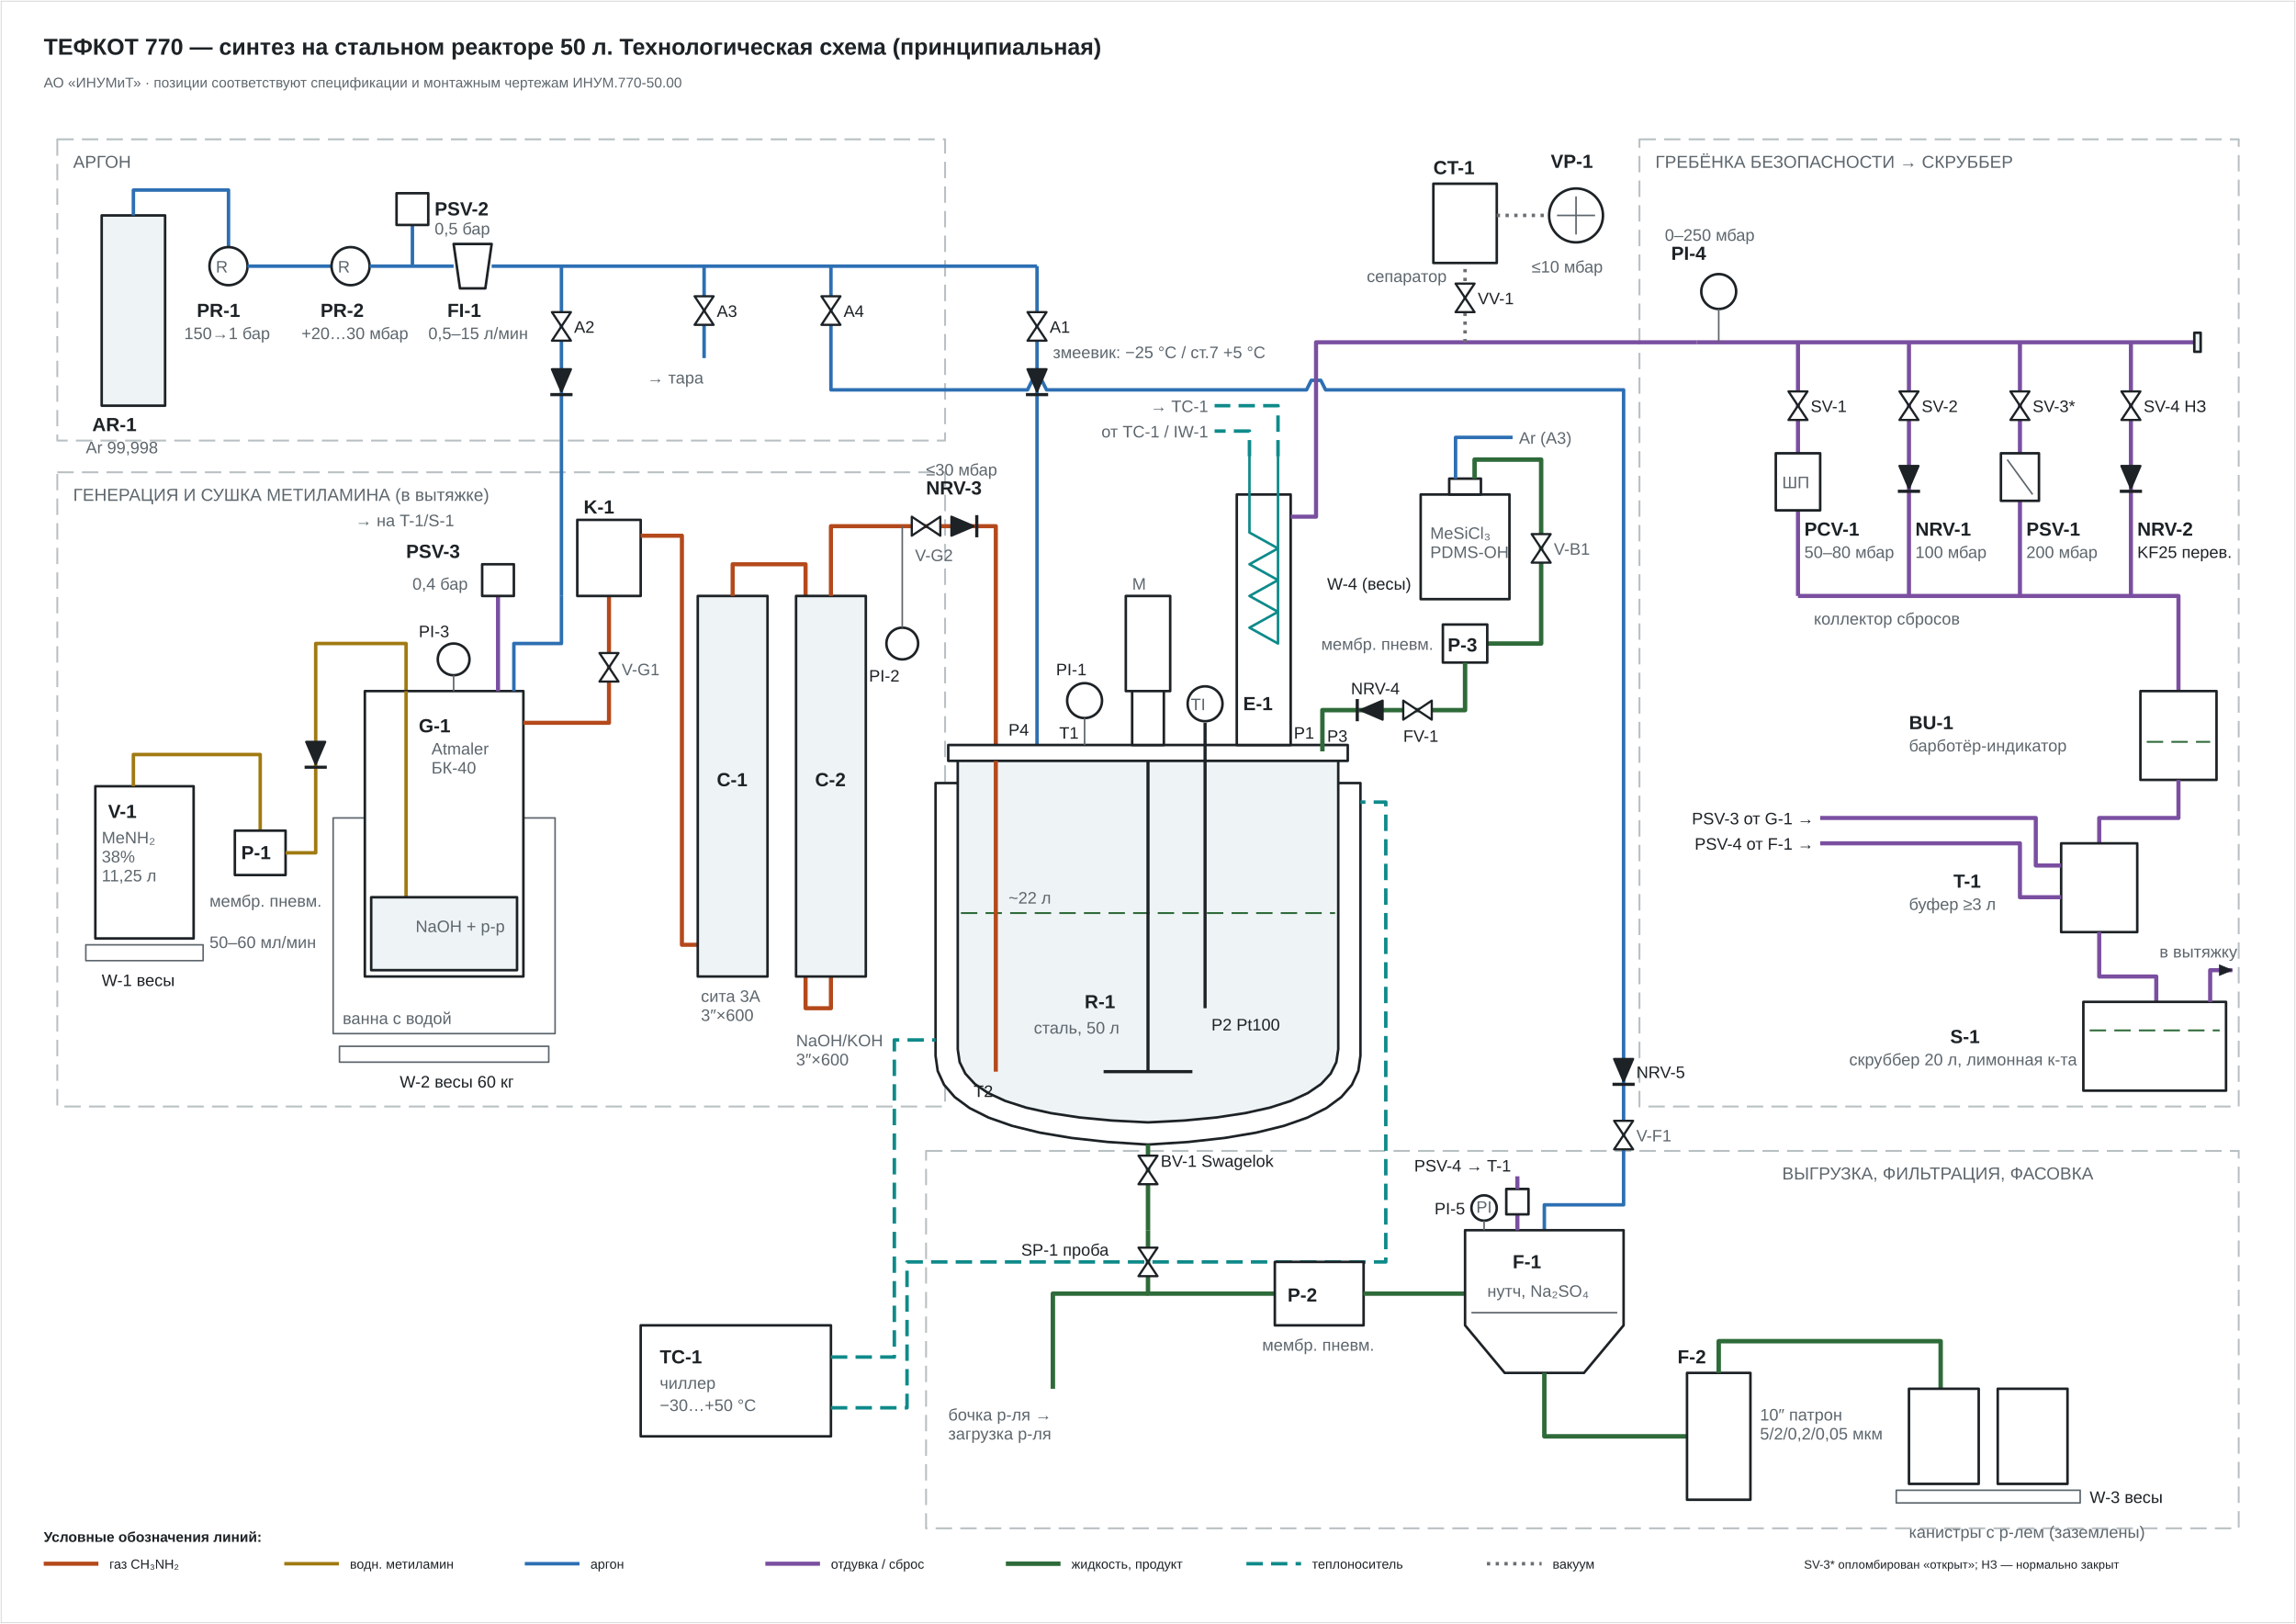
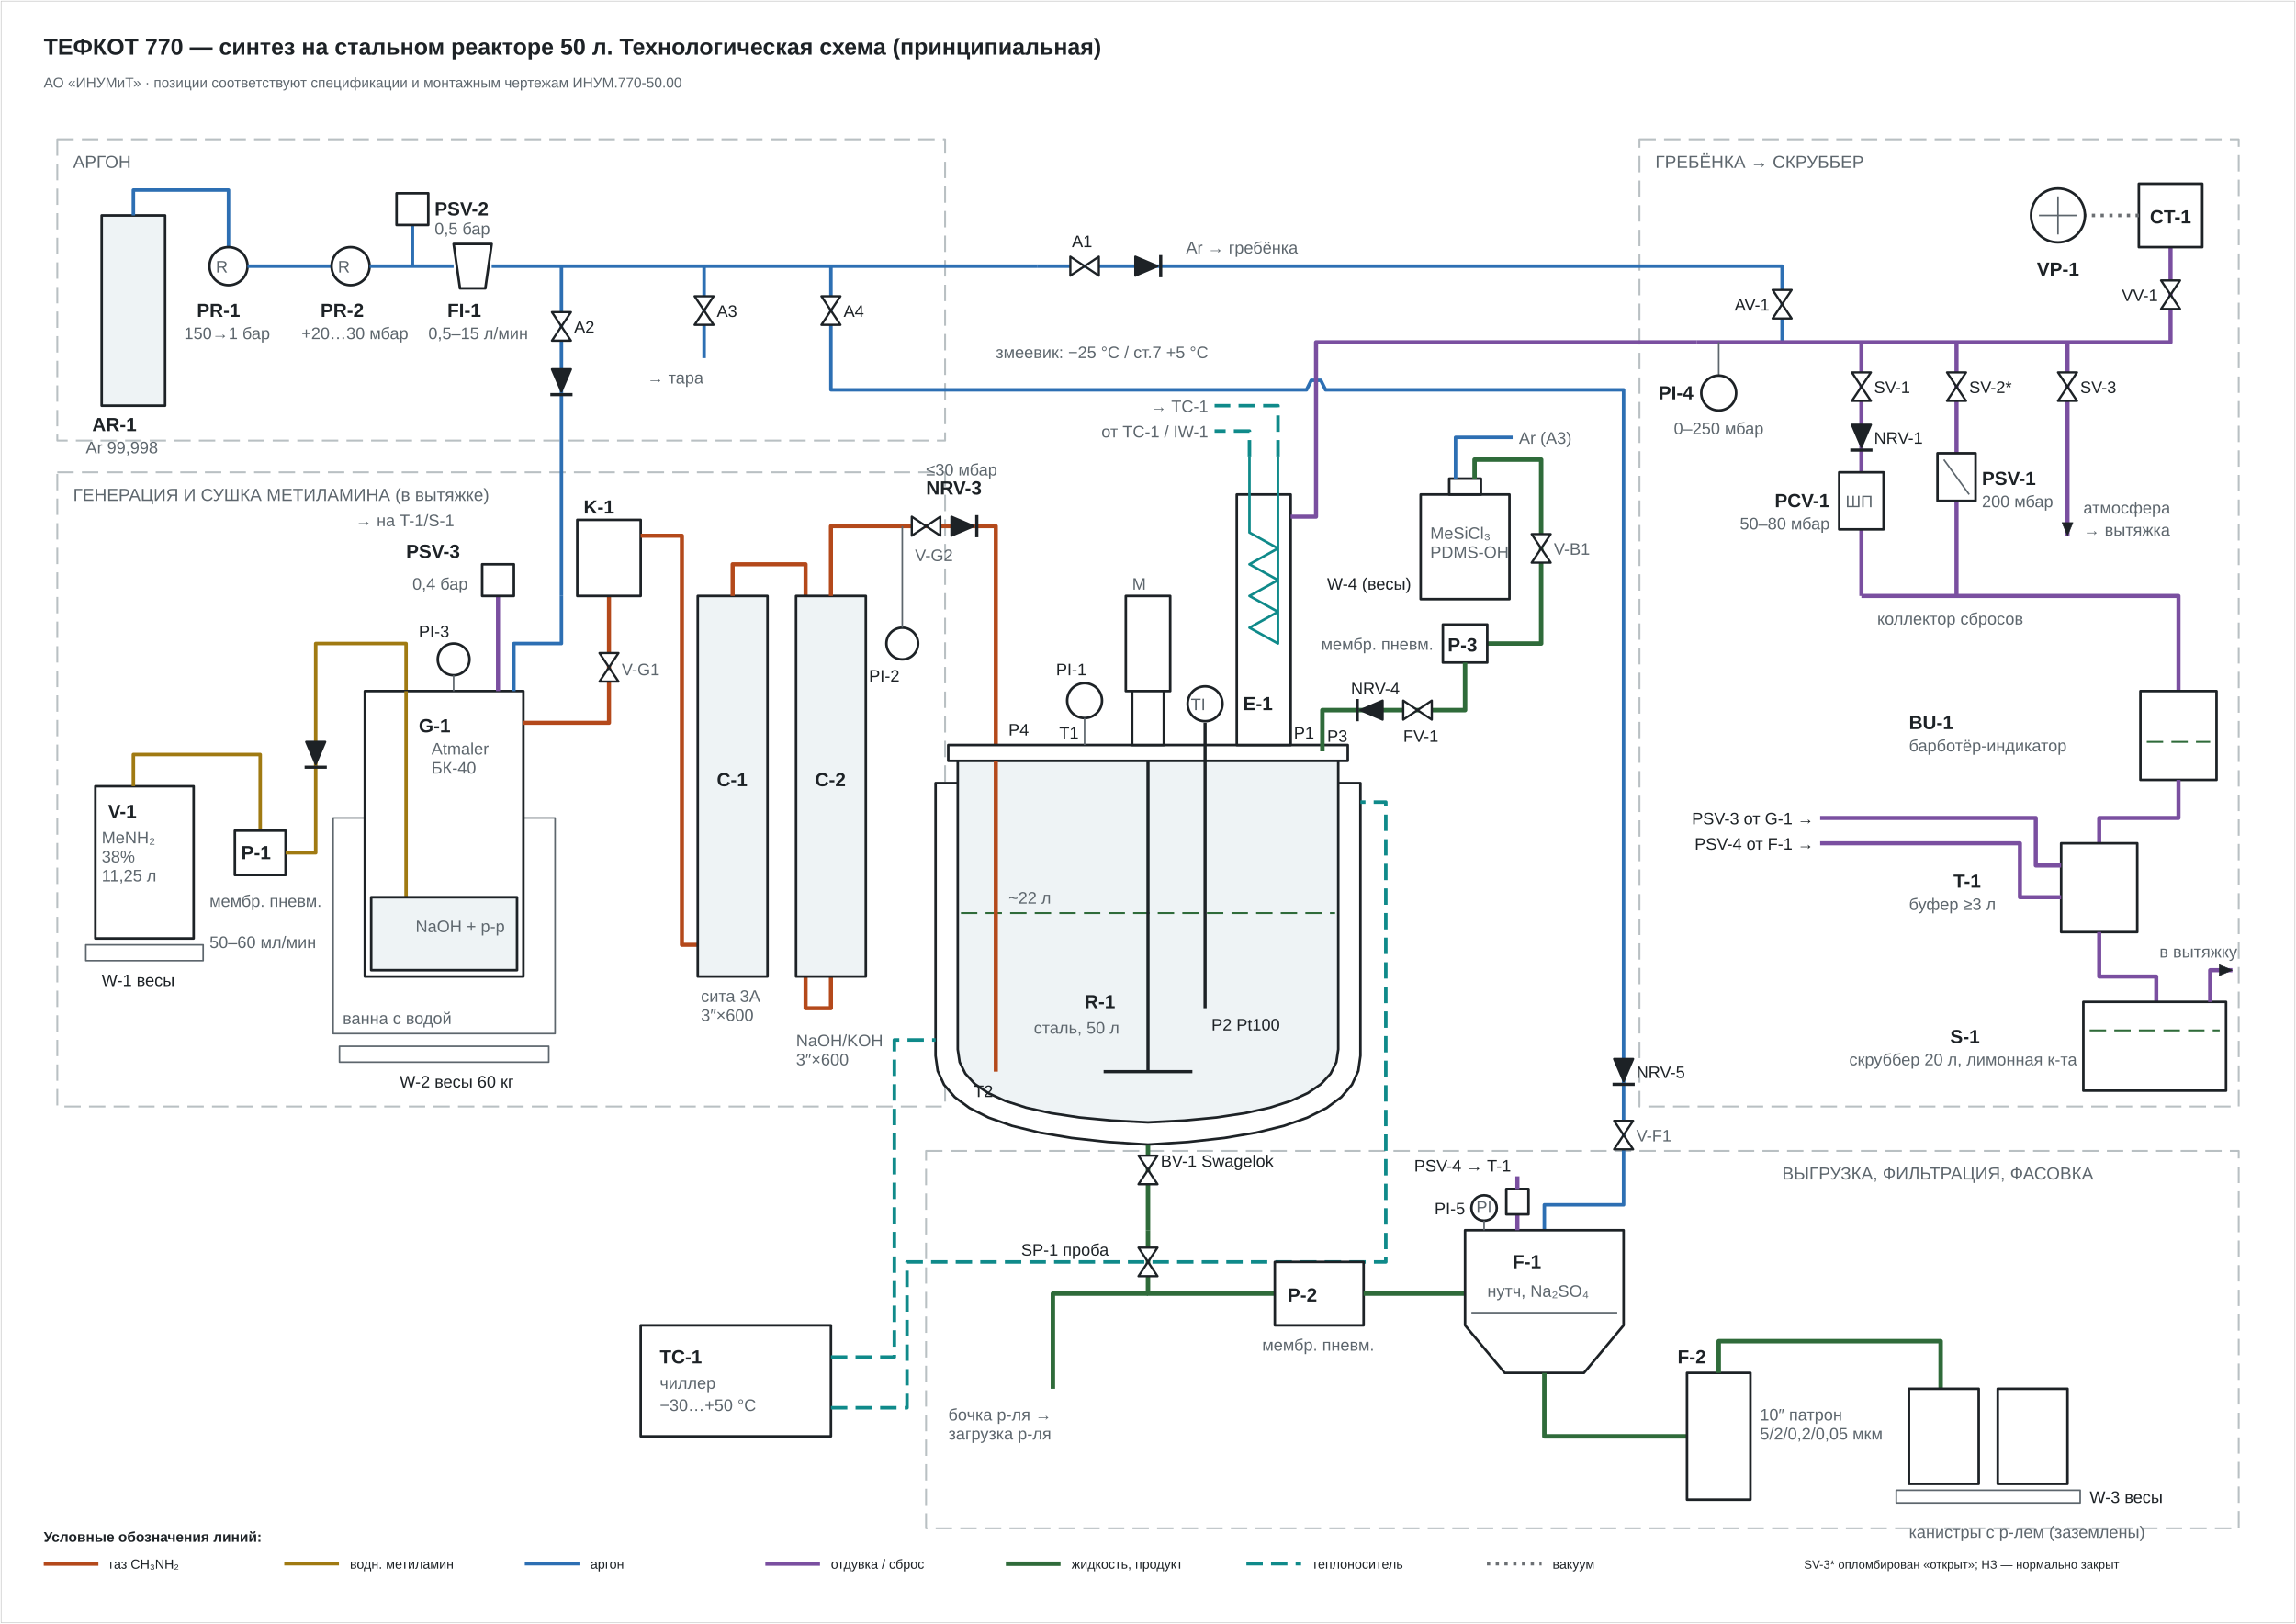
<svg xmlns="http://www.w3.org/2000/svg" viewBox="0 0 420.0 297.0" width="420.0mm" height="297.0mm" font-family="Arial, 'Liberation Sans', sans-serif">
  <rect width="100%" height="100%" fill="#fff" />
  <path d="M0.20,0.20 L419.80,0.20 L419.80,296.80 L0.20,296.80 Z" fill="none" stroke="#bbbbbb" stroke-width="0.1" stroke-linejoin="round" />
  <text x="8.00" y="10.00" font-size="4.2" text-anchor="start" fill="#1d2226" font-weight="bold">ТЕФКОТ 770 — синтез на стальном реакторе 50 л. Технологическая схема (принципиальная)</text>
  <text x="8.00" y="16.00" font-size="2.6" text-anchor="start" fill="#5d666d">АО «ИНУМиТ» · позиции соответствуют спецификации и монтажным чертежам ИНУМ.770-50.00</text>
  <path d="M10.48,25.48 L172.88,25.48 L172.88,80.58 L10.48,80.58 Z" fill="none" stroke="#b9c0c3" stroke-width="0.348" stroke-dasharray="3 1.5" stroke-linejoin="round" />
  <text x="13.38" y="30.70" font-size="3.19" text-anchor="start" fill="#5d666d">АРГОН</text>
  <path d="M10.48,86.38 L172.88,86.38 L172.88,202.38 L10.48,202.38 Z" fill="none" stroke="#b9c0c3" stroke-width="0.348" stroke-dasharray="3 1.5" stroke-linejoin="round" />
  <text x="13.38" y="91.60" font-size="3.19" text-anchor="start" fill="#5d666d">ГЕНЕРАЦИЯ И СУШКА МЕТИЛАМИНА (в вытяжке)</text>
  <path d="M299.90,25.48 L409.52,25.48 L409.52,202.38 L299.90,202.38 Z" fill="none" stroke="#b9c0c3" stroke-width="0.348" stroke-dasharray="3 1.5" stroke-linejoin="round" />
-   <text x="302.80" y="30.70" font-size="3.19" text-anchor="start" fill="#5d666d">ГРЕБЁНКА БЕЗОПАСНОСТИ → СКРУББЕР</text>
+   <text x="302.80" y="30.70" font-size="3.19" text-anchor="start" fill="#5d666d">ГРЕБЁНКА → СКРУББЕР</text>
  <path d="M169.40,210.50 L409.52,210.50 L409.52,279.52 L169.40,279.52 Z" fill="none" stroke="#b9c0c3" stroke-width="0.348" stroke-dasharray="3 1.5" stroke-linejoin="round" />
  <text x="326.00" y="215.72" font-size="3.19" text-anchor="start" fill="#5d666d">ВЫГРУЗКА, ФИЛЬТРАЦИЯ, ФАСОВКА</text>
  <path d="M18.60,39.40 L30.20,39.40 L30.20,74.20 L18.60,74.20 Z" fill="#eef3f5" stroke="#1d2226" stroke-width="0.464" stroke-linejoin="round" />
  <text x="16.86" y="78.84" font-size="3.48" text-anchor="start" fill="#1d2226" font-weight="bold">AR-1</text>
  <text x="15.70" y="82.90" font-size="3.045" text-anchor="start" fill="#5d666d">Ar 99,998</text>
  <path d="M24.40,39.40 L24.40,34.76 L41.80,34.76 L41.80,45.20" fill="none" stroke="#2d6fb3" stroke-width="0.638" stroke-linejoin="round" />
  <circle cx="41.80" cy="48.68" r="3.48" fill="#ffffff" stroke="#1d2226" stroke-width="0.464" />
  <text x="39.48" y="49.84" font-size="3.045" text-anchor="start" fill="#5d666d">R</text>
  <text x="36.00" y="57.96" font-size="3.48" text-anchor="start" fill="#1d2226" font-weight="bold">PR-1</text>
  <text x="33.68" y="62.02" font-size="3.045" text-anchor="start" fill="#5d666d">150→1 бар</text>
  <path d="M45.28,48.68 L60.65,48.68" fill="none" stroke="#2d6fb3" stroke-width="0.638" stroke-linejoin="round" />
  <circle cx="64.13" cy="48.68" r="3.48" fill="#ffffff" stroke="#1d2226" stroke-width="0.464" />
  <text x="61.81" y="49.84" font-size="3.045" text-anchor="start" fill="#5d666d">R</text>
  <text x="58.62" y="57.96" font-size="3.48" text-anchor="start" fill="#1d2226" font-weight="bold">PR-2</text>
  <text x="55.14" y="62.02" font-size="3.045" text-anchor="start" fill="#5d666d">+20…30 мбар</text>
  <path d="M67.61,48.68 L82.98,48.68" fill="none" stroke="#2d6fb3" stroke-width="0.638" stroke-linejoin="round" />
  <path d="M75.44,48.68 L75.44,41.14" fill="none" stroke="#2d6fb3" stroke-width="0.638" stroke-linejoin="round" />
  <path d="M72.54,35.34 L78.34,35.34 L78.34,41.14 L72.54,41.14 Z" fill="#ffffff" stroke="#1d2226" stroke-width="0.464" stroke-linejoin="round" />
  <text x="79.50" y="39.40" font-size="3.48" text-anchor="start" fill="#1d2226" font-weight="bold">PSV-2</text>
  <text x="79.50" y="42.88" font-size="3.045" text-anchor="start" fill="#5d666d">0,5 бар</text>
  <path d="M82.98,44.62 L89.94,44.62 L88.78,52.74 L84.14,52.74 Z" fill="#ffffff" stroke="#1d2226" stroke-width="0.464" stroke-linejoin="round" />
  <text x="81.82" y="57.96" font-size="3.48" text-anchor="start" fill="#1d2226" font-weight="bold">FI-1</text>
  <text x="78.34" y="62.02" font-size="3.045" text-anchor="start" fill="#5d666d">0,5–15 л/мин</text>
  <path d="M89.94,48.68 L169.40,48.68 L189.70,48.68" fill="none" stroke="#2d6fb3" stroke-width="0.638" stroke-linejoin="round" />
  <path d="M102.70,48.68 L102.70,109.00" fill="none" stroke="#2d6fb3" stroke-width="0.638" stroke-linejoin="round" />
  <path d="M100.96,57.09 L104.44,62.31 L100.96,62.31 L104.44,57.09 Z" fill="#ffffff" stroke="#1d2226" stroke-width="0.406" stroke-linejoin="round" />
  <text x="105.02" y="60.86" font-size="3.045" text-anchor="start" fill="#1d2226">A2</text>
  <path d="M100.96,67.53 L102.70,71.59 L104.44,67.53 Z" fill="#1d2226" stroke="#1d2226" stroke-width="0.406" stroke-linejoin="round" />
  <path d="M100.67,72.17 L104.73,72.17" fill="none" stroke="#1d2226" stroke-width="0.58" stroke-linejoin="round" />
  <path d="M128.80,48.68 L128.80,65.50" fill="none" stroke="#2d6fb3" stroke-width="0.638" stroke-linejoin="round" />
  <path d="M127.06,54.19 L130.54,59.41 L127.06,59.41 L130.54,54.19 Z" fill="#ffffff" stroke="#1d2226" stroke-width="0.406" stroke-linejoin="round" />
  <text x="131.12" y="57.96" font-size="3.045" text-anchor="start" fill="#1d2226">A3</text>
  <text x="118.36" y="70.14" font-size="3.045" text-anchor="start" fill="#5d666d">→ тара</text>
-   <path d="M152.00,48.68 L152.00,71.30 L187.96,71.30 L188.83,69.56 L190.57,69.56 L191.44,71.30 L239.00,71.30 L239.87,69.56 L241.61,69.56 L242.48,71.30 L297.00,71.30 L297.00,220.36 L282.50,220.36 L282.50,225.00" fill="none" stroke="#2d6fb3" stroke-width="0.638" stroke-linejoin="round" />
+   <path d="M152.00,48.68 L152.00,71.30 L239.00,71.30 L239.87,69.56 L241.61,69.56 L242.48,71.30 L297.00,71.30 L297.00,220.36 L282.50,220.36 L282.50,225.00" fill="none" stroke="#2d6fb3" stroke-width="0.638" stroke-linejoin="round" />
  <path d="M150.26,54.19 L153.74,59.41 L150.26,59.41 L153.74,54.19 Z" fill="#ffffff" stroke="#1d2226" stroke-width="0.406" stroke-linejoin="round" />
  <text x="154.32" y="57.96" font-size="3.045" text-anchor="start" fill="#1d2226">A4</text>
  <path d="M295.26,193.68 L297.00,197.74 L298.74,193.68 Z" fill="#1d2226" stroke="#1d2226" stroke-width="0.406" stroke-linejoin="round" />
  <path d="M294.97,198.32 L299.03,198.32" fill="none" stroke="#1d2226" stroke-width="0.58" stroke-linejoin="round" />
  <text x="299.32" y="197.16" font-size="3.045" text-anchor="start" fill="#1d2226">NRV-5</text>
  <path d="M295.26,204.99 L298.74,210.21 L295.26,210.21 L298.74,204.99 Z" fill="#ffffff" stroke="#1d2226" stroke-width="0.406" stroke-linejoin="round" />
  <text x="299.32" y="208.76" font-size="3.045" text-anchor="start" fill="#5d666d">V-F1</text>
-   <path d="M189.70,48.68 L189.70,136.26" fill="none" stroke="#2d6fb3" stroke-width="0.638" stroke-linejoin="round" />
-   <path d="M187.96,57.09 L191.44,62.31 L187.96,62.31 L191.44,57.09 Z" fill="#ffffff" stroke="#1d2226" stroke-width="0.406" stroke-linejoin="round" />
-   <text x="192.02" y="60.86" font-size="3.045" text-anchor="start" fill="#1d2226">A1</text>
-   <path d="M187.96,67.53 L189.70,71.59 L191.44,67.53 Z" fill="#1d2226" stroke="#1d2226" stroke-width="0.406" stroke-linejoin="round" />
-   <path d="M187.67,72.17 L191.73,72.17" fill="none" stroke="#1d2226" stroke-width="0.58" stroke-linejoin="round" />
+   <path d="M189.70,48.68 L326.00,48.68 L326.00,62.60" fill="none" stroke="#2d6fb3" stroke-width="0.638" stroke-linejoin="round" />
+   <path d="M195.79,46.94 L201.01,50.42 L201.01,46.94 L195.79,50.42 Z" fill="#ffffff" stroke="#1d2226" stroke-width="0.406" stroke-linejoin="round" />
+   <text x="196.08" y="45.20" font-size="3.045" text-anchor="start" fill="#1d2226">A1</text>
+   <path d="M207.68,46.94 L211.74,48.68 L207.68,50.42 Z" fill="#1d2226" stroke="#1d2226" stroke-width="0.406" stroke-linejoin="round" />
+   <path d="M212.32,46.65 L212.32,50.71" fill="none" stroke="#1d2226" stroke-width="0.58" stroke-linejoin="round" />
+   <text x="216.96" y="46.36" font-size="3.045" text-anchor="start" fill="#5d666d">Ar → гребёнка</text>
  <path d="M17.44,143.80 L35.42,143.80 L35.42,171.64 L17.44,171.64 Z" fill="#ffffff" stroke="#1d2226" stroke-width="0.464" stroke-linejoin="round" />
  <text x="19.76" y="149.60" font-size="3.48" text-anchor="start" fill="#1d2226" font-weight="bold">V-1</text>
  <text x="18.60" y="154.24" font-size="3.045" text-anchor="start" fill="#5d666d">MeNH₂</text>
  <text x="18.60" y="157.72" font-size="3.045" text-anchor="start" fill="#5d666d">38%</text>
  <text x="18.60" y="161.20" font-size="3.045" text-anchor="start" fill="#5d666d">11,25 л</text>
  <path d="M15.70,172.80 L37.16,172.80 L37.16,175.70 L15.70,175.70 Z" fill="none" stroke="#5d666d" stroke-width="0.29" stroke-linejoin="round" />
  <text x="18.60" y="180.34" font-size="3.045" text-anchor="start" fill="#1d2226">W-1 весы</text>
  <path d="M24.40,143.80 L24.40,138.00 L47.60,138.00 L47.60,151.92" fill="none" stroke="#a07a12" stroke-width="0.638" stroke-linejoin="round" />
  <path d="M42.96,151.92 L52.24,151.92 L52.24,160.04 L42.96,160.04 Z" fill="#ffffff" stroke="#1d2226" stroke-width="0.464" stroke-linejoin="round" />
  <text x="44.12" y="157.14" font-size="3.48" text-anchor="start" fill="#1d2226" font-weight="bold">P-1</text>
  <text x="38.32" y="165.84" font-size="3.045" text-anchor="start" fill="#5d666d">мембр. пневм.</text>
  <text x="38.32" y="173.38" font-size="3.045" text-anchor="start" fill="#5d666d">50–60 мл/мин</text>
  <path d="M52.24,155.98 L57.75,155.98 L57.75,117.70 L74.28,117.70 L74.28,126.40" fill="none" stroke="#a07a12" stroke-width="0.638" stroke-linejoin="round" />
  <path d="M56.01,135.68 L57.75,139.74 L59.49,135.68 Z" fill="#1d2226" stroke="#1d2226" stroke-width="0.406" stroke-linejoin="round" />
  <path d="M55.72,140.32 L59.78,140.32" fill="none" stroke="#1d2226" stroke-width="0.58" stroke-linejoin="round" />
  <path d="M60.94,149.60 L101.54,149.60 L101.54,189.04 L60.94,189.04 Z" fill="none" stroke="#5d666d" stroke-width="0.29" stroke-linejoin="round" />
  <text x="62.68" y="187.30" font-size="3.045" text-anchor="start" fill="#5d666d">ванна с водой</text>
  <path d="M66.74,126.40 L95.74,126.40 L95.74,178.60 L66.74,178.60 Z" fill="#ffffff" stroke="#1d2226" stroke-width="0.464" stroke-linejoin="round" />
  <path d="M74.28,126.40 L74.28,172.80" fill="none" stroke="#a07a12" stroke-width="0.638" stroke-linejoin="round" />
  <path d="M67.90,164.10 L94.58,164.10 L94.58,177.44 L67.90,177.44 Z" fill="#eef3f5" stroke="#1d2226" stroke-width="0.464" stroke-linejoin="round" />
  <text x="76.02" y="170.48" font-size="3.045" text-anchor="start" fill="#5d666d">NaOH + р-р</text>
  <text x="76.60" y="133.94" font-size="3.48" text-anchor="start" fill="#1d2226" font-weight="bold">G-1</text>
  <text x="78.92" y="138.00" font-size="3.045" text-anchor="start" fill="#5d666d">Atmaler</text>
  <text x="78.92" y="141.48" font-size="3.045" text-anchor="start" fill="#5d666d">БК-40</text>
  <path d="M62.10,191.36 L100.38,191.36 L100.38,194.26 L62.10,194.26 Z" fill="none" stroke="#5d666d" stroke-width="0.29" stroke-linejoin="round" />
  <text x="73.12" y="198.90" font-size="3.045" text-anchor="start" fill="#1d2226">W-2 весы 60 кг</text>
  <path d="M91.10,126.40 L91.10,117.70 L91.10,109.00" fill="none" stroke="#7a4fa0" stroke-width="0.754" stroke-linejoin="round" />
  <path d="M88.20,103.20 L94.00,103.20 L94.00,109.00 L88.20,109.00 Z" fill="#ffffff" stroke="#1d2226" stroke-width="0.464" stroke-linejoin="round" />
  <text x="74.28" y="102.04" font-size="3.48" text-anchor="start" fill="#1d2226" font-weight="bold">PSV-3</text>
  <text x="75.44" y="107.84" font-size="3.045" text-anchor="start" fill="#5d666d">0,4 бар</text>
  <text x="65.00" y="96.24" font-size="3.045" text-anchor="start" fill="#5d666d">→ на T-1/S-1</text>
  <circle cx="82.98" cy="120.60" r="2.90" fill="#ffffff" stroke="#1d2226" stroke-width="0.464" />
  <path d="M82.98,123.50 L82.98,126.40" fill="none" stroke="#5d666d" stroke-width="0.29" stroke-linejoin="round" />
  <text x="76.60" y="116.54" font-size="3.045" text-anchor="start" fill="#1d2226">PI-3</text>
  <path d="M102.70,109.00 L102.70,117.70 L94.00,117.70 L94.00,126.40" fill="none" stroke="#2d6fb3" stroke-width="0.638" stroke-linejoin="round" />
  <path d="M95.74,132.20 L111.40,132.20 L111.40,109.00" fill="none" stroke="#b4491b" stroke-width="0.754" stroke-linejoin="round" />
  <path d="M109.66,119.44 L113.14,124.66 L109.66,124.66 L113.14,119.44 Z" fill="#ffffff" stroke="#1d2226" stroke-width="0.406" stroke-linejoin="round" />
  <text x="113.72" y="123.50" font-size="3.045" text-anchor="start" fill="#5d666d">V-G1</text>
  <path d="M105.60,95.08 L117.20,95.08 L117.20,109.00 L105.60,109.00 Z" fill="#ffffff" stroke="#1d2226" stroke-width="0.464" stroke-linejoin="round" />
  <text x="106.76" y="93.92" font-size="3.48" text-anchor="start" fill="#1d2226" font-weight="bold">K-1</text>
  <path d="M117.20,97.98 L124.74,97.98 L124.74,172.80 L127.64,172.80" fill="none" stroke="#b4491b" stroke-width="0.754" stroke-linejoin="round" />
  <path d="M127.64,109.00 L140.40,109.00 L140.40,178.60 L127.64,178.60 Z" fill="#eef3f5" stroke="#1d2226" stroke-width="0.464" stroke-linejoin="round" />
  <text x="131.12" y="143.80" font-size="3.48" text-anchor="start" fill="#1d2226" font-weight="bold">C-1</text>
  <text x="128.22" y="183.24" font-size="3.045" text-anchor="start" fill="#5d666d">сита 3A</text>
  <text x="128.22" y="186.72" font-size="3.045" text-anchor="start" fill="#5d666d">3″×600</text>
  <path d="M134.02,109.00 L134.02,103.20 L147.36,103.20 L147.36,184.40 L152.00,184.40 L152.00,178.60" fill="none" stroke="#b4491b" stroke-width="0.754" stroke-linejoin="round" />
  <path d="M145.62,109.00 L158.38,109.00 L158.38,178.60 L145.62,178.60 Z" fill="#eef3f5" stroke="#1d2226" stroke-width="0.464" stroke-linejoin="round" />
  <text x="149.10" y="143.80" font-size="3.48" text-anchor="start" fill="#1d2226" font-weight="bold">C-2</text>
  <text x="145.62" y="191.36" font-size="3.045" text-anchor="start" fill="#5d666d">NaOH/KOH</text>
  <text x="145.62" y="194.84" font-size="3.045" text-anchor="start" fill="#5d666d">3″×600</text>
  <path d="M152.00,109.00 L152.00,96.24 L182.16,96.24 L182.16,136.26" fill="none" stroke="#b4491b" stroke-width="0.754" stroke-linejoin="round" />
  <circle cx="165.05" cy="117.70" r="2.90" fill="#ffffff" stroke="#1d2226" stroke-width="0.464" />
  <path d="M165.05,114.80 L165.05,96.24" fill="none" stroke="#5d666d" stroke-width="0.29" stroke-linejoin="round" />
  <text x="158.96" y="124.66" font-size="3.045" text-anchor="start" fill="#1d2226">PI-2</text>
  <path d="M166.79,94.50 L172.01,97.98 L172.01,94.50 L166.79,97.98 Z" fill="#ffffff" stroke="#1d2226" stroke-width="0.406" stroke-linejoin="round" />
  <text x="167.37" y="102.62" font-size="3.045" text-anchor="start" fill="#5d666d">V-G2</text>
  <path d="M174.04,94.50 L178.10,96.24 L174.04,97.98 Z" fill="#1d2226" stroke="#1d2226" stroke-width="0.406" stroke-linejoin="round" />
  <path d="M178.68,94.21 L178.68,98.27" fill="none" stroke="#1d2226" stroke-width="0.58" stroke-linejoin="round" />
  <text x="169.40" y="90.44" font-size="3.48" text-anchor="start" fill="#1d2226" font-weight="bold">NRV-3</text>
  <text x="169.40" y="86.96" font-size="3.045" text-anchor="start" fill="#5d666d">≤30 мбар</text>
  <path d="M171.14,143.22 L171.14,193.10 L171.53,195.87 L172.69,198.39 L174.64,200.65 L177.36,202.66 L180.85,204.41 L185.13,205.91 L190.18,207.15 L196.01,208.13 L202.62,208.86 L210.00,209.34 L217.38,208.86 L223.99,208.13 L229.82,207.15 L234.87,205.91 L239.14,204.41 L242.64,202.66 L245.36,200.65 L247.31,198.39 L248.47,195.87 L248.86,193.10 L248.86,143.22 Z" fill="#ffffff" stroke="#1d2226" stroke-width="0.464" stroke-linejoin="round" />
  <path d="M175.20,138.00 L175.20,191.94 L175.55,194.27 L176.59,196.37 L178.33,198.26 L180.77,199.92 L183.90,201.36 L187.73,202.59 L192.25,203.59 L197.47,204.38 L203.39,204.94 L210.00,205.28 L216.61,204.94 L222.53,204.38 L227.75,203.59 L232.27,202.59 L236.10,201.36 L239.23,199.92 L241.67,198.26 L243.41,196.37 L244.45,194.27 L244.80,191.94 L244.80,138.00 Z" fill="#eef3f5" stroke="#1d2226" stroke-width="0.464" stroke-linejoin="round" />
  <path d="M173.46,136.26 L246.54,136.26 L246.54,139.16 L173.46,139.16 Z" fill="#ffffff" stroke="#1d2226" stroke-width="0.464" stroke-linejoin="round" />
  <path d="M175.78,167.00 L244.22,167.00" fill="none" stroke="#2f6b3a" stroke-width="0.348" stroke-dasharray="3 1.5" stroke-linejoin="round" />
  <text x="184.48" y="165.26" font-size="3.045" text-anchor="start" fill="#5d666d">~22 л</text>
  <text x="198.40" y="184.40" font-size="3.48" text-anchor="start" fill="#1d2226" font-weight="bold">R-1</text>
  <text x="189.12" y="189.04" font-size="3.045" text-anchor="start" fill="#5d666d">сталь, 50 л</text>
  <path d="M182.16,139.16 L182.16,196.00" fill="none" stroke="#b4491b" stroke-width="0.754" stroke-linejoin="round" />
  <text x="178.10" y="200.64" font-size="3.045" text-anchor="start" fill="#1d2226">T2</text>
  <text x="184.48" y="134.52" font-size="3.045" text-anchor="start" fill="#1d2226">P4</text>
  <circle cx="198.40" cy="128.14" r="3.19" fill="#ffffff" stroke="#1d2226" stroke-width="0.464" />
  <path d="M198.40,131.33 L198.40,136.26" fill="none" stroke="#5d666d" stroke-width="0.29" stroke-linejoin="round" />
  <text x="193.18" y="123.50" font-size="3.045" text-anchor="start" fill="#1d2226">PI-1</text>
  <text x="193.76" y="135.10" font-size="3.045" text-anchor="start" fill="#1d2226">T1</text>
  <path d="M205.94,109.00 L214.06,109.00 L214.06,126.40 L205.94,126.40 Z" fill="#ffffff" stroke="#1d2226" stroke-width="0.464" stroke-linejoin="round" />
  <text x="207.10" y="107.84" font-size="3.045" text-anchor="start" fill="#5d666d">M</text>
  <path d="M207.10,126.40 L212.90,126.40 L212.90,136.26 L207.10,136.26 Z" fill="#ffffff" stroke="#1d2226" stroke-width="0.464" stroke-linejoin="round" />
  <path d="M210.00,139.16 L210.00,196.00" fill="none" stroke="#1d2226" stroke-width="0.58" stroke-linejoin="round" />
  <path d="M201.88,196.00 L218.12,196.00" fill="none" stroke="#1d2226" stroke-width="0.58" stroke-linejoin="round" />
  <path d="M220.44,132.20 L220.44,184.40" fill="none" stroke="#1d2226" stroke-width="0.58" stroke-linejoin="round" />
  <circle cx="220.44" cy="128.72" r="3.19" fill="#ffffff" stroke="#1d2226" stroke-width="0.464" />
  <text x="217.83" y="129.88" font-size="3.045" text-anchor="start" fill="#5d666d">TI</text>
  <text x="221.60" y="188.46" font-size="3.045" text-anchor="start" fill="#1d2226">P2 Pt100</text>
  <path d="M226.24,90.44 L236.10,90.44 L236.10,136.26 L226.24,136.26 Z" fill="#ffffff" stroke="#1d2226" stroke-width="0.464" stroke-linejoin="round" />
  <path d="M228.56,83.48 L228.56,97.40 L233.78,100.30 L228.56,103.20 L233.78,106.10 L228.56,109.00 L233.78,111.90 L228.56,114.80 L233.78,117.70 L233.78,83.48" fill="none" stroke="#0f8a8a" stroke-width="0.464" stroke-linejoin="round" />
  <path d="M228.56,83.48 L228.56,78.84 L222.18,78.84" fill="none" stroke="#0f8a8a" stroke-width="0.638" stroke-dasharray="3 1.5" stroke-linejoin="round" />
  <path d="M233.78,83.48 L233.78,74.20 L222.18,74.20" fill="none" stroke="#0f8a8a" stroke-width="0.638" stroke-dasharray="3 1.5" stroke-linejoin="round" />
  <text x="221.02" y="75.36" font-size="3.045" text-anchor="end" fill="#5d666d">→ TC-1</text>
  <text x="221.02" y="80.00" font-size="3.045" text-anchor="end" fill="#5d666d">от TC-1 / IW-1</text>
  <text x="227.40" y="129.88" font-size="3.48" text-anchor="start" fill="#1d2226" font-weight="bold">E-1</text>
-   <text x="192.60" y="65.50" font-size="3.045" text-anchor="start" fill="#5d666d">змеевик: −25 °C / ст.7 +5 °C</text>
+   <text x="182.16" y="65.50" font-size="3.045" text-anchor="start" fill="#5d666d">змеевик: −25 °C / ст.7 +5 °C</text>
  <text x="236.68" y="135.10" font-size="3.045" text-anchor="start" fill="#1d2226">P1</text>
  <path d="M259.88,90.44 L276.12,90.44 L276.12,109.58 L259.88,109.58 Z" fill="#ffffff" stroke="#1d2226" stroke-width="0.464" stroke-linejoin="round" />
  <path d="M265.10,87.54 L270.90,87.54 L270.90,90.44 L265.10,90.44 Z" fill="#ffffff" stroke="#1d2226" stroke-width="0.464" stroke-linejoin="round" />
  <text x="261.62" y="98.56" font-size="3.045" text-anchor="start" fill="#5d666d">MeSiCl₃</text>
  <text x="261.62" y="102.04" font-size="3.045" text-anchor="start" fill="#5d666d">PDMS-OH</text>
  <text x="258.14" y="107.84" font-size="3.045" text-anchor="end" fill="#1d2226">W-4 (весы)</text>
  <path d="M266.26,87.54 L266.26,80.00 L276.70,80.00" fill="none" stroke="#2d6fb3" stroke-width="0.638" stroke-linejoin="round" />
  <text x="277.86" y="81.16" font-size="3.045" text-anchor="start" fill="#5d666d">Ar (A3)</text>
  <path d="M269.74,87.54 L269.74,84.06 L281.92,84.06 L281.92,117.70 L272.06,117.70" fill="none" stroke="#2f6b3a" stroke-width="0.812" stroke-linejoin="round" />
  <path d="M280.18,97.69 L283.66,102.91 L280.18,102.91 L283.66,97.69 Z" fill="#ffffff" stroke="#1d2226" stroke-width="0.406" stroke-linejoin="round" />
  <text x="284.24" y="101.46" font-size="3.045" text-anchor="start" fill="#5d666d">V-B1</text>
  <path d="M263.94,114.22 L272.06,114.22 L272.06,121.18 L263.94,121.18 Z" fill="#ffffff" stroke="#1d2226" stroke-width="0.464" stroke-linejoin="round" />
  <text x="264.81" y="119.15" font-size="3.48" text-anchor="start" fill="#1d2226" font-weight="bold">P-3</text>
  <text x="262.20" y="118.86" font-size="3.045" text-anchor="end" fill="#5d666d">мембр. пневм.</text>
  <path d="M268.00,121.18 L268.00,129.88 L241.90,129.88 L241.90,137.42" fill="none" stroke="#2f6b3a" stroke-width="0.812" stroke-linejoin="round" />
  <path d="M256.69,128.14 L261.91,131.62 L261.91,128.14 L256.69,131.62 Z" fill="#ffffff" stroke="#1d2226" stroke-width="0.406" stroke-linejoin="round" />
  <text x="256.69" y="135.68" font-size="3.045" text-anchor="start" fill="#1d2226">FV-1</text>
  <path d="M252.92,128.14 L248.86,129.88 L252.92,131.62 Z" fill="#1d2226" stroke="#1d2226" stroke-width="0.406" stroke-linejoin="round" />
  <path d="M248.28,127.85 L248.28,131.91" fill="none" stroke="#1d2226" stroke-width="0.58" stroke-linejoin="round" />
  <text x="247.12" y="126.98" font-size="3.045" text-anchor="start" fill="#1d2226">NRV-4</text>
  <text x="242.77" y="135.68" font-size="3.045" text-anchor="start" fill="#1d2226">P3</text>
  <path d="M236.10,94.50 L240.74,94.50 L240.74,62.60 L310.34,62.60" fill="none" stroke="#7a4fa0" stroke-width="0.754" stroke-linejoin="round" />
-   <path d="M268.00,62.60 L268.00,48.10" fill="none" stroke="#6b6f73" stroke-width="0.638" stroke-dasharray="0.6 1" stroke-linejoin="round" />
-   <path d="M266.26,51.87 L269.74,57.09 L266.26,57.09 L269.74,51.87 Z" fill="#ffffff" stroke="#1d2226" stroke-width="0.406" stroke-linejoin="round" />
-   <text x="270.32" y="55.64" font-size="3.045" text-anchor="start" fill="#1d2226">VV-1</text>
-   <path d="M262.20,33.60 L273.80,33.60 L273.80,48.10 L262.20,48.10 Z" fill="#ffffff" stroke="#1d2226" stroke-width="0.464" stroke-linejoin="round" />
-   <text x="262.20" y="31.86" font-size="3.48" text-anchor="start" fill="#1d2226" font-weight="bold">CT-1</text>
-   <text x="250.02" y="51.58" font-size="3.045" text-anchor="start" fill="#5d666d">сепаратор</text>
-   <path d="M273.80,39.40 L283.08,39.40" fill="none" stroke="#6b6f73" stroke-width="0.638" stroke-dasharray="0.6 1" stroke-linejoin="round" />
-   <circle cx="288.30" cy="39.40" r="4.93" fill="#ffffff" stroke="#1d2226" stroke-width="0.464" />
-   <path d="M284.82,39.40 L291.78,39.40" fill="none" stroke="#5d666d" stroke-width="0.29" stroke-linejoin="round" />
-   <path d="M288.30,35.92 L288.30,42.88" fill="none" stroke="#5d666d" stroke-width="0.29" stroke-linejoin="round" />
-   <text x="283.66" y="30.70" font-size="3.48" text-anchor="start" fill="#1d2226" font-weight="bold">VP-1</text>
-   <text x="280.18" y="49.84" font-size="3.045" text-anchor="start" fill="#5d666d">≤10 мбар</text>
  <path d="M117.20,242.40 L152.00,242.40 L152.00,262.70 L117.20,262.70 Z" fill="#ffffff" stroke="#1d2226" stroke-width="0.464" stroke-linejoin="round" />
  <text x="120.68" y="249.36" font-size="3.48" text-anchor="start" fill="#1d2226" font-weight="bold">TC-1</text>
  <text x="120.68" y="254.00" font-size="3.045" text-anchor="start" fill="#5d666d">чиллер</text>
  <text x="120.68" y="258.06" font-size="3.045" text-anchor="start" fill="#5d666d">−30…+50 °C</text>
  <path d="M152.00,248.20 L163.60,248.20 L163.60,190.20 L171.14,190.20" fill="none" stroke="#0f8a8a" stroke-width="0.638" stroke-dasharray="3 1.5" stroke-linejoin="round" />
  <path d="M152.00,257.48 L165.92,257.48 L165.92,230.80 L253.50,230.80 L253.50,146.70 L248.86,146.70" fill="none" stroke="#0f8a8a" stroke-width="0.638" stroke-dasharray="3 1.5" stroke-linejoin="round" />
-   <path d="M310.34,62.60 L401.40,62.60" fill="none" stroke="#7a4fa0" stroke-width="0.754" stroke-linejoin="round" />
-   <path d="M401.40,60.86 L402.56,60.86 L402.56,64.34 L401.40,64.34 Z" fill="#eef3f5" stroke="#1d2226" stroke-width="0.464" stroke-linejoin="round" />
-   <circle cx="314.40" cy="53.32" r="3.19" fill="#ffffff" stroke="#1d2226" stroke-width="0.464" />
-   <path d="M314.40,56.51 L314.40,62.60" fill="none" stroke="#5d666d" stroke-width="0.29" stroke-linejoin="round" />
-   <text x="305.70" y="47.52" font-size="3.48" text-anchor="start" fill="#1d2226" font-weight="bold">PI-4</text>
-   <text x="304.54" y="44.04" font-size="3.045" text-anchor="start" fill="#5d666d">0–250 мбар</text>
-   <path d="M328.90,62.60 L328.90,109.00" fill="none" stroke="#7a4fa0" stroke-width="0.754" stroke-linejoin="round" />
-   <path d="M327.16,71.59 L330.64,76.81 L327.16,76.81 L330.64,71.59 Z" fill="#ffffff" stroke="#1d2226" stroke-width="0.406" stroke-linejoin="round" />
-   <text x="331.22" y="75.36" font-size="3.045" text-anchor="start" fill="#1d2226">SV-1</text>
-   <path d="M324.84,82.90 L332.96,82.90 L332.96,93.34 L324.84,93.34 Z" fill="#ffffff" stroke="#1d2226" stroke-width="0.464" stroke-linejoin="round" />
-   <text x="326.00" y="89.28" font-size="3.045" text-anchor="start" fill="#5d666d">ШП</text>
-   <text x="330.06" y="97.98" font-size="3.48" text-anchor="start" fill="#1d2226" font-weight="bold">PCV-1</text>
-   <text x="330.06" y="102.04" font-size="3.045" text-anchor="start" fill="#5d666d">50–80 мбар</text>
-   <path d="M349.20,62.60 L349.20,109.00" fill="none" stroke="#7a4fa0" stroke-width="0.754" stroke-linejoin="round" />
-   <path d="M347.46,71.59 L350.94,76.81 L347.46,76.81 L350.94,71.59 Z" fill="#ffffff" stroke="#1d2226" stroke-width="0.406" stroke-linejoin="round" />
-   <text x="351.52" y="75.36" font-size="3.045" text-anchor="start" fill="#1d2226">SV-2</text>
-   <path d="M347.46,85.22 L349.20,89.28 L350.94,85.22 Z" fill="#1d2226" stroke="#1d2226" stroke-width="0.406" stroke-linejoin="round" />
-   <path d="M347.17,89.86 L351.23,89.86" fill="none" stroke="#1d2226" stroke-width="0.58" stroke-linejoin="round" />
-   <text x="350.36" y="97.98" font-size="3.48" text-anchor="start" fill="#1d2226" font-weight="bold">NRV-1</text>
-   <text x="350.36" y="102.04" font-size="3.045" text-anchor="start" fill="#5d666d">100 мбар</text>
-   <path d="M369.50,62.60 L369.50,109.00" fill="none" stroke="#7a4fa0" stroke-width="0.754" stroke-linejoin="round" />
-   <path d="M367.76,71.59 L371.24,76.81 L367.76,76.81 L371.24,71.59 Z" fill="#ffffff" stroke="#1d2226" stroke-width="0.406" stroke-linejoin="round" />
-   <text x="371.82" y="75.36" font-size="3.045" text-anchor="start" fill="#1d2226">SV-3*</text>
-   <path d="M366.02,82.90 L372.98,82.90 L372.98,91.60 L366.02,91.60 Z" fill="#ffffff" stroke="#1d2226" stroke-width="0.464" stroke-linejoin="round" />
-   <path d="M367.18,84.06 L371.82,90.44" fill="none" stroke="#5d666d" stroke-width="0.29" stroke-linejoin="round" />
-   <text x="370.66" y="97.98" font-size="3.48" text-anchor="start" fill="#1d2226" font-weight="bold">PSV-1</text>
-   <text x="370.66" y="102.04" font-size="3.045" text-anchor="start" fill="#5d666d">200 мбар</text>
-   <path d="M389.80,62.60 L389.80,109.00" fill="none" stroke="#7a4fa0" stroke-width="0.754" stroke-linejoin="round" />
-   <path d="M388.06,71.59 L391.54,76.81 L388.06,76.81 L391.54,71.59 Z" fill="#ffffff" stroke="#1d2226" stroke-width="0.406" stroke-linejoin="round" />
-   <text x="392.12" y="75.36" font-size="3.045" text-anchor="start" fill="#1d2226">SV-4 НЗ</text>
-   <path d="M388.06,85.22 L389.80,89.28 L391.54,85.22 Z" fill="#1d2226" stroke="#1d2226" stroke-width="0.406" stroke-linejoin="round" />
-   <path d="M387.77,89.86 L391.83,89.86" fill="none" stroke="#1d2226" stroke-width="0.58" stroke-linejoin="round" />
-   <text x="390.96" y="97.98" font-size="3.48" text-anchor="start" fill="#1d2226" font-weight="bold">NRV-2</text>
-   <text x="390.96" y="102.04" font-size="3.045" text-anchor="start" fill="#1d2226">KF25 перев.</text>
-   <path d="M328.90,109.00 L398.50,109.00 L398.50,126.40" fill="none" stroke="#7a4fa0" stroke-width="0.754" stroke-linejoin="round" />
-   <text x="331.80" y="114.22" font-size="3.045" text-anchor="start" fill="#5d666d">коллектор сбросов</text>
+   <path d="M310.34,62.60 L397.05,62.60 L397.05,45.20" fill="none" stroke="#7a4fa0" stroke-width="0.754" stroke-linejoin="round" />
+   <path d="M314.40,62.60 L314.40,68.69" fill="none" stroke="#5d666d" stroke-width="0.29" stroke-linejoin="round" />
+   <circle cx="314.40" cy="71.88" r="3.19" fill="#ffffff" stroke="#1d2226" stroke-width="0.464" />
+   <text x="309.76" y="73.04" font-size="3.48" text-anchor="end" fill="#1d2226" font-weight="bold">PI-4</text>
+   <text x="314.40" y="79.42" font-size="3.045" text-anchor="middle" fill="#5d666d">0–250 мбар</text>
+   <path d="M324.26,53.03 L327.74,58.25 L324.26,58.25 L327.74,53.03 Z" fill="#ffffff" stroke="#1d2226" stroke-width="0.406" stroke-linejoin="round" />
+   <text x="323.68" y="56.80" font-size="3.045" text-anchor="end" fill="#1d2226">AV-1</text>
+   <path d="M340.50,62.60 L340.50,109.00" fill="none" stroke="#7a4fa0" stroke-width="0.754" stroke-linejoin="round" />
+   <path d="M338.76,68.11 L342.24,73.33 L338.76,73.33 L342.24,68.11 Z" fill="#ffffff" stroke="#1d2226" stroke-width="0.406" stroke-linejoin="round" />
+   <text x="342.82" y="71.88" font-size="3.045" text-anchor="start" fill="#1d2226">SV-1</text>
+   <path d="M338.76,77.68 L340.50,81.74 L342.24,77.68 Z" fill="#1d2226" stroke="#1d2226" stroke-width="0.406" stroke-linejoin="round" />
+   <path d="M338.47,82.32 L342.53,82.32" fill="none" stroke="#1d2226" stroke-width="0.58" stroke-linejoin="round" />
+   <text x="342.82" y="81.16" font-size="3.045" text-anchor="start" fill="#1d2226">NRV-1</text>
+   <path d="M336.44,86.38 L344.56,86.38 L344.56,96.82 L336.44,96.82 Z" fill="#ffffff" stroke="#1d2226" stroke-width="0.464" stroke-linejoin="round" />
+   <text x="337.60" y="92.76" font-size="3.045" text-anchor="start" fill="#5d666d">ШП</text>
+   <text x="334.70" y="92.76" font-size="3.48" text-anchor="end" fill="#1d2226" font-weight="bold">PCV-1</text>
+   <text x="334.70" y="96.82" font-size="3.045" text-anchor="end" fill="#5d666d">50–80 мбар</text>
+   <path d="M357.90,62.60 L357.90,109.00" fill="none" stroke="#7a4fa0" stroke-width="0.754" stroke-linejoin="round" />
+   <path d="M356.16,68.11 L359.64,73.33 L356.16,73.33 L359.64,68.11 Z" fill="#ffffff" stroke="#1d2226" stroke-width="0.406" stroke-linejoin="round" />
+   <text x="360.22" y="71.88" font-size="3.045" text-anchor="start" fill="#1d2226">SV-2*</text>
+   <path d="M354.42,82.90 L361.38,82.90 L361.38,91.60 L354.42,91.60 Z" fill="#ffffff" stroke="#1d2226" stroke-width="0.464" stroke-linejoin="round" />
+   <path d="M355.58,84.06 L360.22,90.44" fill="none" stroke="#5d666d" stroke-width="0.29" stroke-linejoin="round" />
+   <text x="362.54" y="88.70" font-size="3.48" text-anchor="start" fill="#1d2226" font-weight="bold">PSV-1</text>
+   <text x="362.54" y="92.76" font-size="3.045" text-anchor="start" fill="#5d666d">200 мбар</text>
+   <path d="M378.20,62.60 L378.20,97.98" fill="none" stroke="#7a4fa0" stroke-width="0.754" stroke-linejoin="round" />
+   <path d="M378.20,97.98 L377.20,95.58 L379.20,95.58 Z" fill="#1d2226" stroke="#1d2226" stroke-width="0.1" stroke-linejoin="round" />
+   <path d="M376.46,68.11 L379.94,73.33 L376.46,73.33 L379.94,68.11 Z" fill="#ffffff" stroke="#1d2226" stroke-width="0.406" stroke-linejoin="round" />
+   <text x="380.52" y="71.88" font-size="3.045" text-anchor="start" fill="#1d2226">SV-3</text>
+   <text x="381.10" y="93.92" font-size="3.045" text-anchor="start" fill="#5d666d">атмосфера</text>
+   <text x="381.10" y="97.98" font-size="3.045" text-anchor="start" fill="#5d666d">→ вытяжка</text>
+   <path d="M395.31,51.29 L398.79,56.51 L395.31,56.51 L398.79,51.29 Z" fill="#ffffff" stroke="#1d2226" stroke-width="0.406" stroke-linejoin="round" />
+   <text x="394.73" y="55.06" font-size="3.045" text-anchor="end" fill="#1d2226">VV-1</text>
+   <path d="M391.25,33.60 L402.85,33.60 L402.85,45.20 L391.25,45.20 Z" fill="#ffffff" stroke="#1d2226" stroke-width="0.464" stroke-linejoin="round" />
+   <text x="397.05" y="40.85" font-size="3.48" text-anchor="middle" fill="#1d2226" font-weight="bold">CT-1</text>
+   <path d="M391.25,39.40 L381.39,39.40" fill="none" stroke="#6b6f73" stroke-width="0.638" stroke-dasharray="0.6 1" stroke-linejoin="round" />
+   <circle cx="376.46" cy="39.40" r="4.93" fill="#ffffff" stroke="#1d2226" stroke-width="0.464" />
+   <path d="M372.98,39.40 L379.94,39.40" fill="none" stroke="#5d666d" stroke-width="0.29" stroke-linejoin="round" />
+   <path d="M376.46,35.92 L376.46,42.88" fill="none" stroke="#5d666d" stroke-width="0.29" stroke-linejoin="round" />
+   <text x="376.46" y="50.42" font-size="3.48" text-anchor="middle" fill="#1d2226" font-weight="bold">VP-1</text>
+   <path d="M340.50,109.00 L398.50,109.00 L398.50,126.40" fill="none" stroke="#7a4fa0" stroke-width="0.754" stroke-linejoin="round" />
+   <text x="343.40" y="114.22" font-size="3.045" text-anchor="start" fill="#5d666d">коллектор сбросов</text>
  <path d="M391.54,126.40 L405.46,126.40 L405.46,142.64 L391.54,142.64 Z" fill="#ffffff" stroke="#1d2226" stroke-width="0.464" stroke-linejoin="round" />
  <path d="M392.70,135.68 L404.30,135.68" fill="none" stroke="#2f6b3a" stroke-width="0.348" stroke-dasharray="3 1.5" stroke-linejoin="round" />
  <text x="349.20" y="133.36" font-size="3.48" text-anchor="start" fill="#1d2226" font-weight="bold">BU-1</text>
  <text x="349.20" y="137.42" font-size="3.045" text-anchor="start" fill="#5d666d">барботёр-индикатор</text>
  <path d="M398.50,142.64 L398.50,149.60 L384.00,149.60 L384.00,154.24" fill="none" stroke="#7a4fa0" stroke-width="0.754" stroke-linejoin="round" />
  <path d="M377.04,154.24 L390.96,154.24 L390.96,170.48 L377.04,170.48 Z" fill="#ffffff" stroke="#1d2226" stroke-width="0.464" stroke-linejoin="round" />
  <text x="357.32" y="162.36" font-size="3.48" text-anchor="start" fill="#1d2226" font-weight="bold">T-1</text>
  <text x="349.20" y="166.42" font-size="3.045" text-anchor="start" fill="#5d666d">буфер ≥3 л</text>
  <path d="M384.00,170.48 L384.00,178.60 L394.44,178.60 L394.44,183.24" fill="none" stroke="#7a4fa0" stroke-width="0.754" stroke-linejoin="round" />
  <path d="M381.10,183.24 L407.20,183.24 L407.20,199.48 L381.10,199.48 Z" fill="#ffffff" stroke="#1d2226" stroke-width="0.464" stroke-linejoin="round" />
  <path d="M382.26,188.46 L406.04,188.46" fill="none" stroke="#2f6b3a" stroke-width="0.348" stroke-dasharray="3 1.5" stroke-linejoin="round" />
  <text x="356.74" y="190.78" font-size="3.48" text-anchor="start" fill="#1d2226" font-weight="bold">S-1</text>
  <text x="379.94" y="194.84" font-size="3.045" text-anchor="end" fill="#5d666d">скруббер 20 л, лимонная к-та</text>
  <path d="M404.30,183.24 L404.30,177.44 L408.36,177.44" fill="none" stroke="#7a4fa0" stroke-width="0.754" stroke-linejoin="round" />
  <path d="M408.36,177.44 L405.96,178.44 L405.96,176.44 Z" fill="#1d2226" stroke="#1d2226" stroke-width="0.1" stroke-linejoin="round" />
  <text x="395.02" y="175.12" font-size="3.045" text-anchor="start" fill="#5d666d">в вытяжку</text>
  <text x="331.80" y="150.76" font-size="3.045" text-anchor="end" fill="#1d2226">PSV-3 от G-1 →</text>
  <path d="M332.96,149.60 L372.40,149.60 L372.40,158.30 L377.04,158.30" fill="none" stroke="#7a4fa0" stroke-width="0.754" stroke-linejoin="round" />
  <text x="331.80" y="155.40" font-size="3.045" text-anchor="end" fill="#1d2226">PSV-4 от F-1 →</text>
  <path d="M332.96,154.24 L369.50,154.24 L369.50,164.10 L377.04,164.10" fill="none" stroke="#7a4fa0" stroke-width="0.754" stroke-linejoin="round" />
  <path d="M210.00,209.34 L210.00,225.00" fill="none" stroke="#2f6b3a" stroke-width="0.812" stroke-linejoin="round" />
  <path d="M208.26,211.37 L211.74,216.59 L208.26,216.59 L211.74,211.37 Z" fill="#ffffff" stroke="#1d2226" stroke-width="0.406" stroke-linejoin="round" />
  <text x="212.32" y="213.40" font-size="3.045" text-anchor="start" fill="#1d2226">BV-1 Swagelok</text>
  <path d="M210.00,225.00 L210.00,236.60 L233.20,236.60" fill="none" stroke="#2f6b3a" stroke-width="0.812" stroke-linejoin="round" />
  <path d="M208.26,228.19 L211.74,233.41 L208.26,233.41 L211.74,228.19 Z" fill="#ffffff" stroke="#1d2226" stroke-width="0.406" stroke-linejoin="round" />
  <text x="186.80" y="229.64" font-size="3.045" text-anchor="start" fill="#1d2226">SP-1 проба</text>
  <path d="M210.00,236.60 L192.60,236.60 L192.60,254.00" fill="none" stroke="#2f6b3a" stroke-width="0.812" stroke-linejoin="round" />
  <text x="173.46" y="259.80" font-size="3.045" text-anchor="start" fill="#5d666d">бочка р-ля →</text>
  <text x="173.46" y="263.28" font-size="3.045" text-anchor="start" fill="#5d666d">загрузка р-ля</text>
  <path d="M233.20,230.80 L249.44,230.80 L249.44,242.40 L233.20,242.40 Z" fill="#ffffff" stroke="#1d2226" stroke-width="0.464" stroke-linejoin="round" />
  <text x="235.52" y="238.05" font-size="3.48" text-anchor="start" fill="#1d2226" font-weight="bold">P-2</text>
  <text x="230.88" y="247.04" font-size="3.045" text-anchor="start" fill="#5d666d">мембр. пневм.</text>
  <path d="M249.44,236.60 L268.00,236.60" fill="none" stroke="#2f6b3a" stroke-width="0.812" stroke-linejoin="round" />
  <path d="M268.00,225.00 L297.00,225.00 L297.00,242.40 L289.75,251.10 L275.25,251.10 L268.00,242.40 Z" fill="#ffffff" stroke="#1d2226" stroke-width="0.464" stroke-linejoin="round" />
  <path d="M269.16,240.08 L295.84,240.08" fill="none" stroke="#5d666d" stroke-width="0.29" stroke-linejoin="round" />
  <text x="276.70" y="231.96" font-size="3.48" text-anchor="start" fill="#1d2226" font-weight="bold">F-1</text>
  <text x="272.06" y="237.18" font-size="3.045" text-anchor="start" fill="#5d666d">нутч, Na₂SO₄</text>
  <circle cx="271.48" cy="220.94" r="2.32" fill="#ffffff" stroke="#1d2226" stroke-width="0.464" />
  <text x="271.48" y="221.81" font-size="3.045" text-anchor="middle" fill="#5d666d">PI</text>
  <path d="M271.48,223.26 L271.48,225.00" fill="none" stroke="#5d666d" stroke-width="0.29" stroke-linejoin="round" />
  <text x="268.00" y="222.10" font-size="3.045" text-anchor="end" fill="#1d2226">PI-5</text>
  <path d="M277.57,225.00 L277.57,222.10" fill="none" stroke="#7a4fa0" stroke-width="0.754" stroke-linejoin="round" />
  <path d="M275.54,217.46 L279.60,217.46 L279.60,222.10 L275.54,222.10 Z" fill="#ffffff" stroke="#1d2226" stroke-width="0.464" stroke-linejoin="round" />
  <path d="M277.57,217.46 L277.57,215.14" fill="none" stroke="#7a4fa0" stroke-width="0.754" stroke-linejoin="round" />
  <text x="276.41" y="214.27" font-size="3.045" text-anchor="end" fill="#1d2226">PSV-4 → T-1</text>
  <path d="M282.50,251.10 L282.50,262.70 L308.60,262.70" fill="none" stroke="#2f6b3a" stroke-width="0.812" stroke-linejoin="round" />
  <path d="M308.60,251.10 L320.20,251.10 L320.20,274.30 L308.60,274.30 Z" fill="#ffffff" stroke="#1d2226" stroke-width="0.464" stroke-linejoin="round" />
  <text x="306.86" y="249.36" font-size="3.48" text-anchor="start" fill="#1d2226" font-weight="bold">F-2</text>
  <text x="321.94" y="259.80" font-size="3.045" text-anchor="start" fill="#5d666d">10″ патрон</text>
  <text x="321.94" y="263.28" font-size="3.045" text-anchor="start" fill="#5d666d">5/2/0,2/0,05 мкм</text>
  <path d="M314.40,251.10 L314.40,245.30 L355.00,245.30 L355.00,254.00" fill="none" stroke="#2f6b3a" stroke-width="0.812" stroke-linejoin="round" />
  <path d="M349.20,254.00 L361.96,254.00 L361.96,271.40 L349.20,271.40 Z" fill="#ffffff" stroke="#1d2226" stroke-width="0.464" stroke-linejoin="round" />
  <path d="M365.44,254.00 L378.20,254.00 L378.20,271.40 L365.44,271.40 Z" fill="#ffffff" stroke="#1d2226" stroke-width="0.464" stroke-linejoin="round" />
  <path d="M346.88,272.56 L380.52,272.56 L380.52,274.88 L346.88,274.88 Z" fill="none" stroke="#5d666d" stroke-width="0.29" stroke-linejoin="round" />
  <text x="382.26" y="274.88" font-size="3.045" text-anchor="start" fill="#1d2226">W-3 весы</text>
  <text x="349.20" y="281.26" font-size="3.045" text-anchor="start" fill="#5d666d">канистры с р-лем (заземлены)</text>
  <text x="8.00" y="282.00" font-size="2.6" text-anchor="start" fill="#1d2226" font-weight="bold">Условные обозначения линий:</text>
  <path d="M8.00,286.00 L18.00,286.00" fill="none" stroke="#b4491b" stroke-width="0.754" stroke-linejoin="round" />
  <text x="20.00" y="286.90" font-size="2.4" text-anchor="start" fill="#1d2226">газ CH₃NH₂</text>
  <path d="M52.00,286.00 L62.00,286.00" fill="none" stroke="#a07a12" stroke-width="0.638" stroke-linejoin="round" />
  <text x="64.00" y="286.90" font-size="2.4" text-anchor="start" fill="#1d2226">водн. метиламин</text>
  <path d="M96.00,286.00 L106.00,286.00" fill="none" stroke="#2d6fb3" stroke-width="0.638" stroke-linejoin="round" />
  <text x="108.00" y="286.90" font-size="2.4" text-anchor="start" fill="#1d2226">аргон</text>
  <path d="M140.00,286.00 L150.00,286.00" fill="none" stroke="#7a4fa0" stroke-width="0.754" stroke-linejoin="round" />
  <text x="152.00" y="286.90" font-size="2.4" text-anchor="start" fill="#1d2226">отдувка / сброс</text>
  <path d="M184.00,286.00 L194.00,286.00" fill="none" stroke="#2f6b3a" stroke-width="0.812" stroke-linejoin="round" />
  <text x="196.00" y="286.90" font-size="2.4" text-anchor="start" fill="#1d2226">жидкость, продукт</text>
  <path d="M228.00,286.00 L238.00,286.00" fill="none" stroke="#0f8a8a" stroke-width="0.638" stroke-dasharray="3 1.5" stroke-linejoin="round" />
  <text x="240.00" y="286.90" font-size="2.4" text-anchor="start" fill="#1d2226">теплоноситель</text>
  <path d="M272.00,286.00 L282.00,286.00" fill="none" stroke="#6b6f73" stroke-width="0.638" stroke-dasharray="0.6 1" stroke-linejoin="round" />
  <text x="284.00" y="286.90" font-size="2.4" text-anchor="start" fill="#1d2226">вакуум</text>
  <text x="330.00" y="286.90" font-size="2.2" text-anchor="start" fill="#1d2226">SV-3* опломбирован «открыт»; НЗ — нормально закрыт</text>
</svg>
